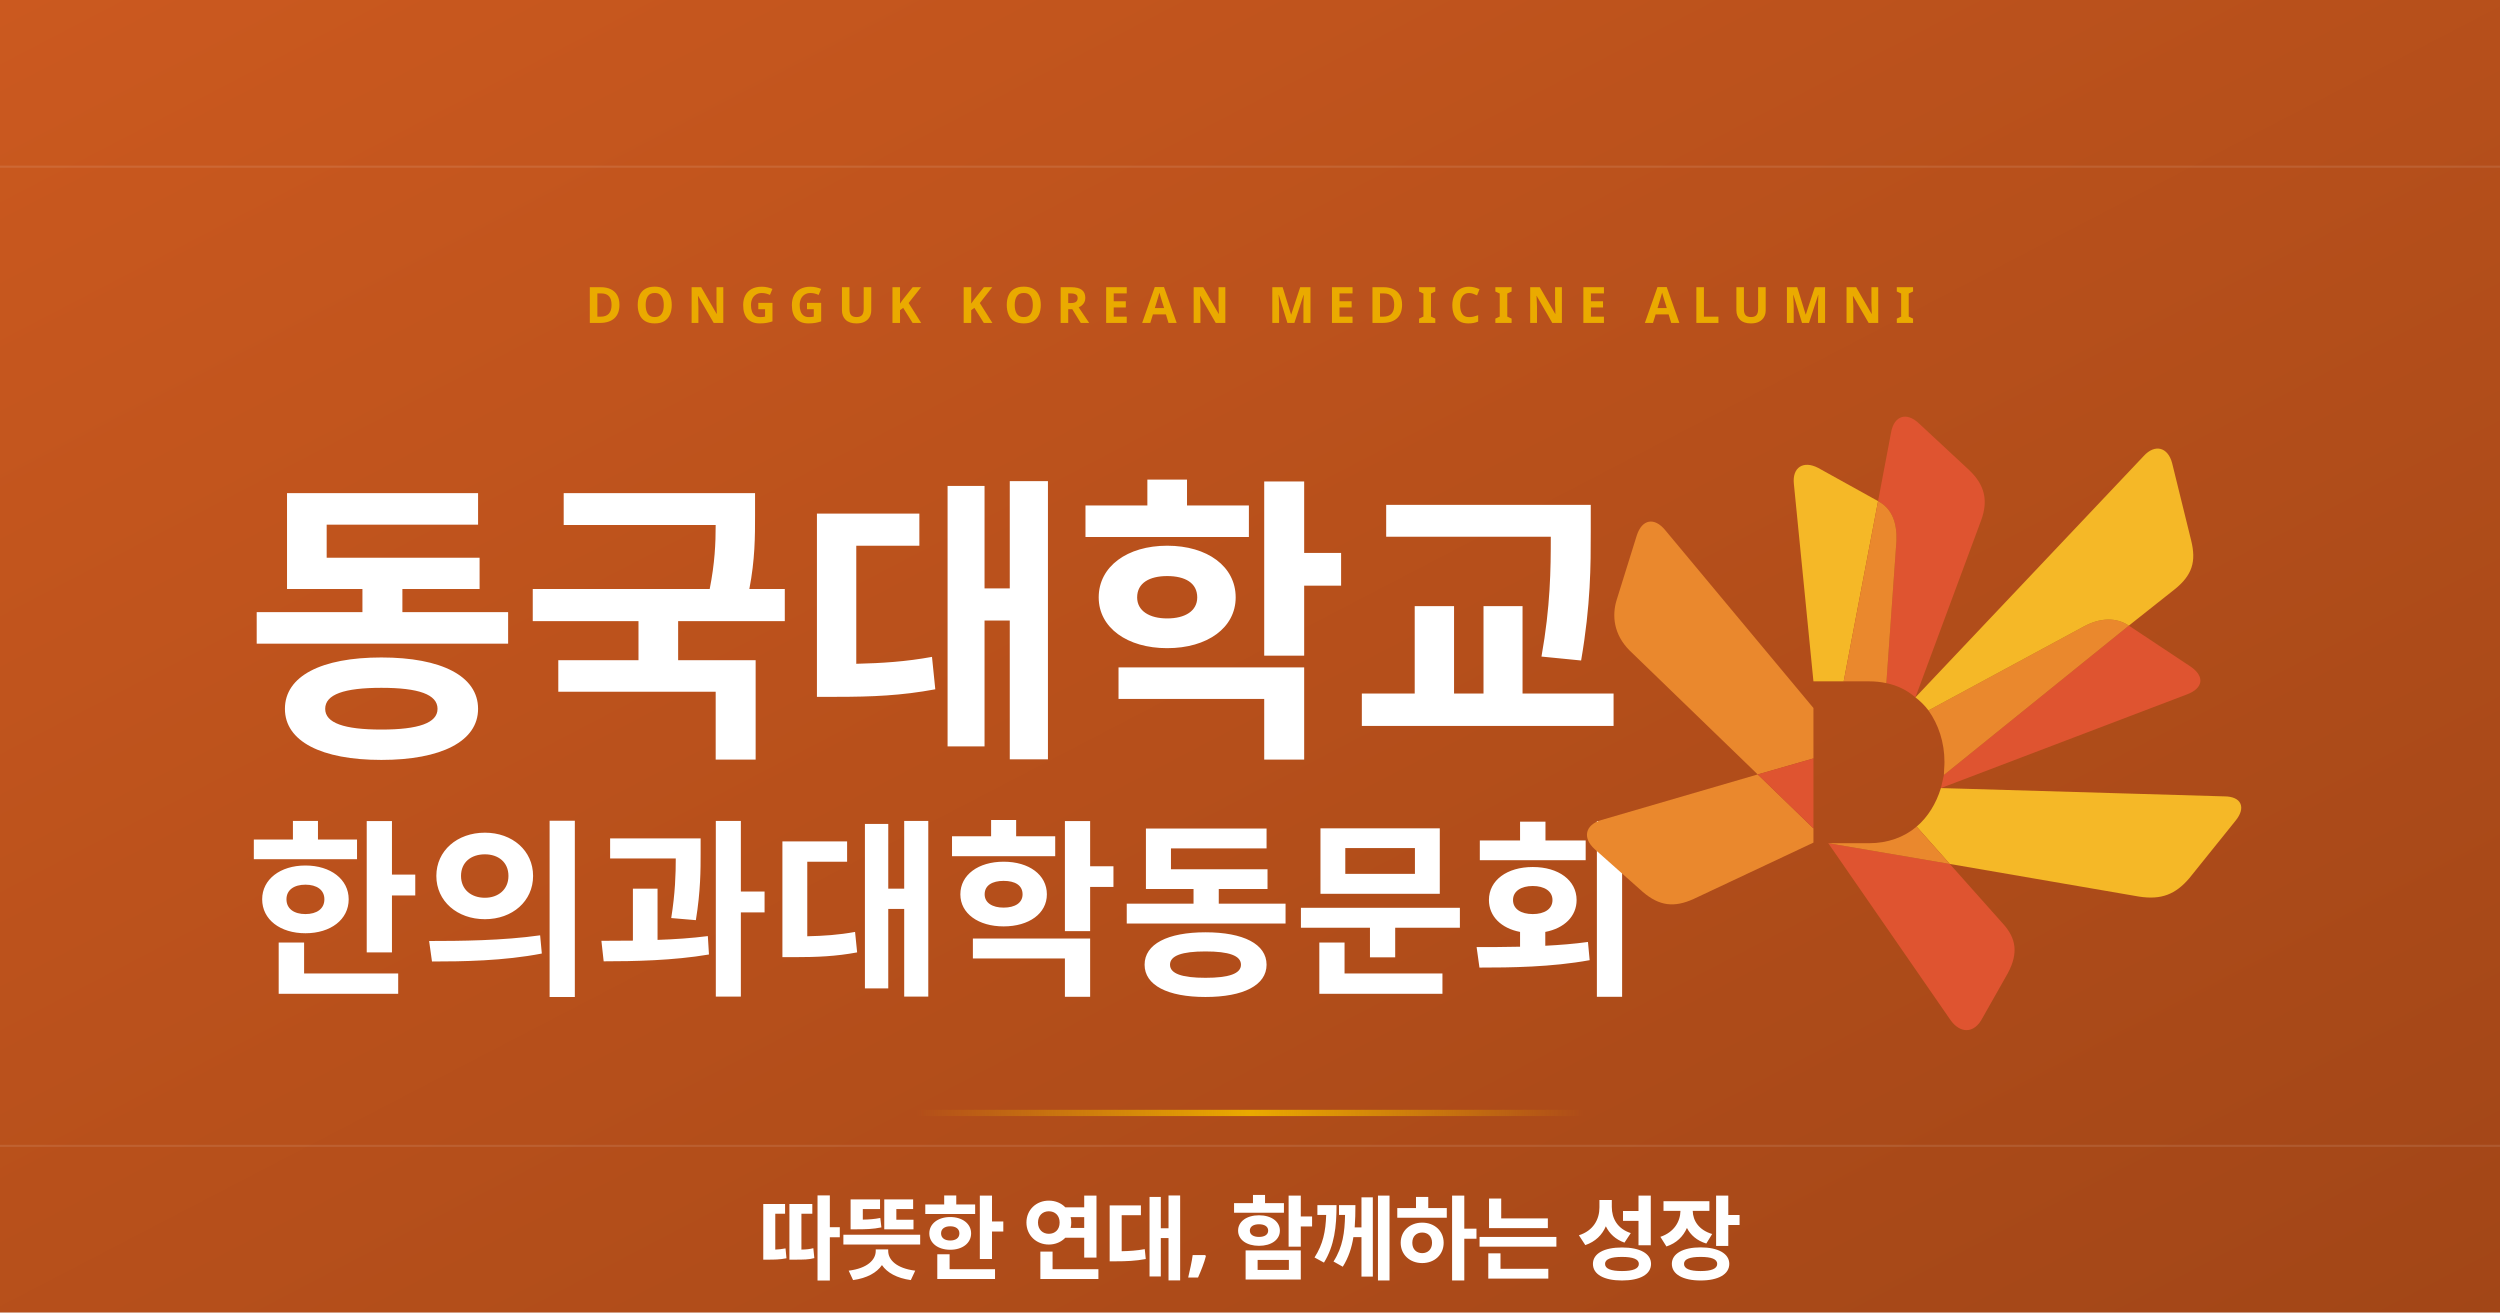
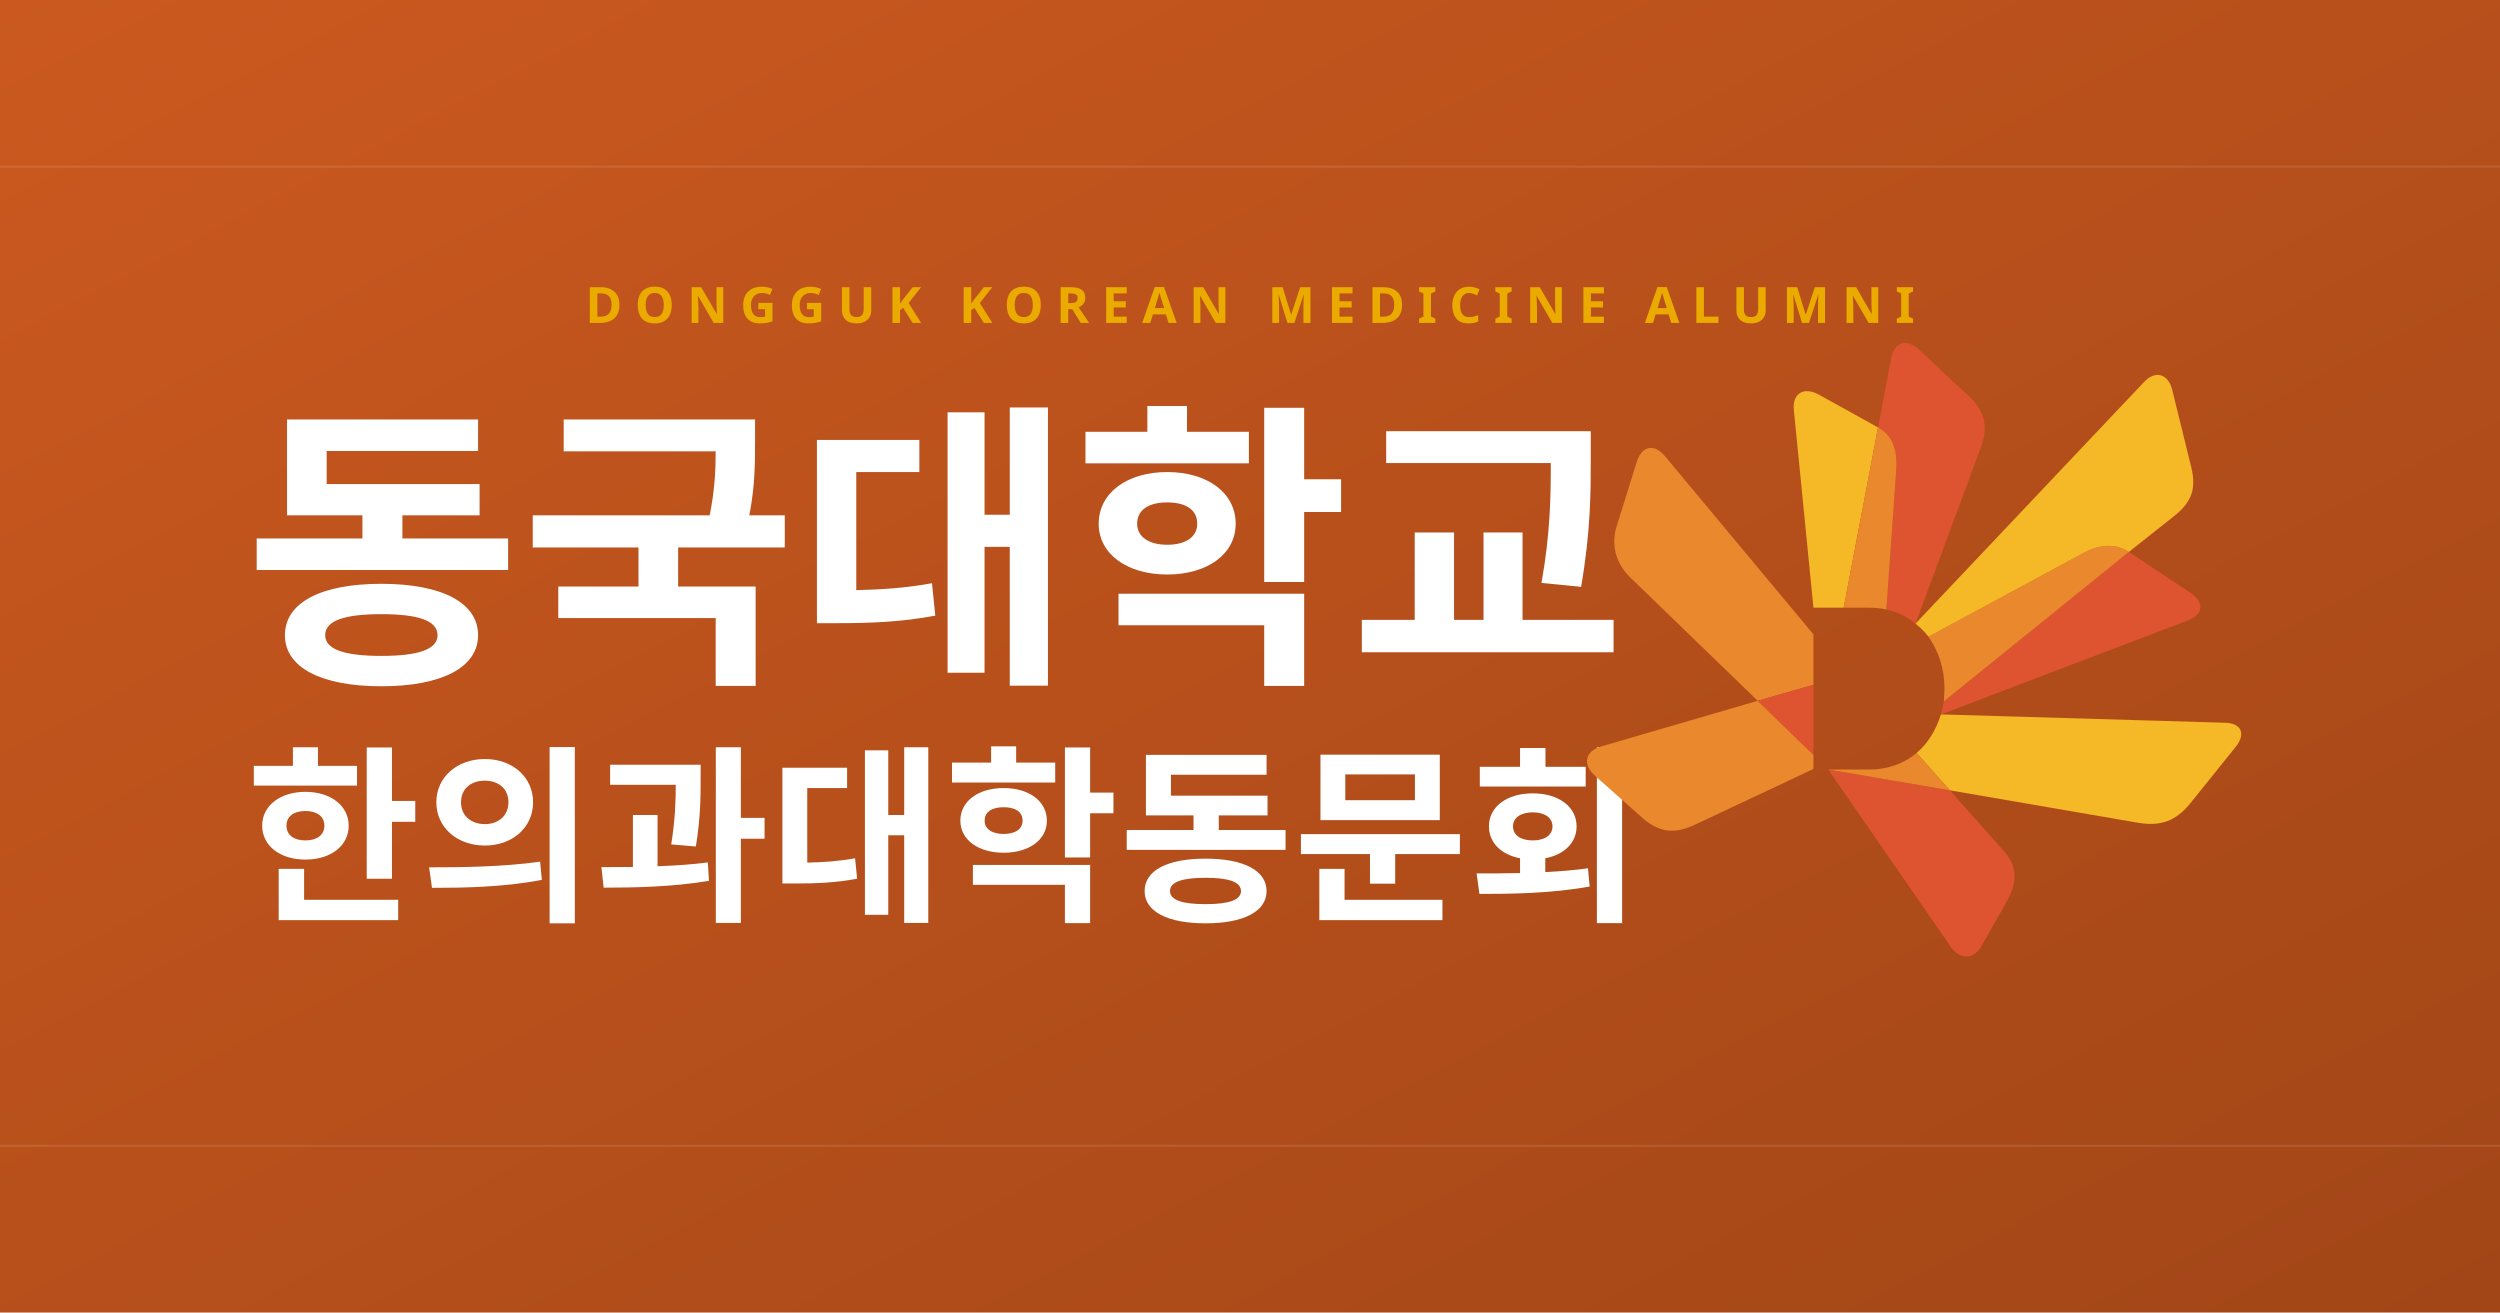
<svg xmlns="http://www.w3.org/2000/svg" width="1200" height="630" viewBox="0 0 1200 630">
  <defs>
    <linearGradient id="bg" x1="0" y1="0" x2="1" y2="1">
      <stop offset="0" stop-color="#CB591F" />
      <stop offset="1" stop-color="#A24617" />
    </linearGradient>
-     <linearGradient id="divider" x1="0" y1="0" x2="1" y2="0">
-       <stop offset="0" stop-color="#EAAA00" stop-opacity="0" />
-       <stop offset="0.5" stop-color="#EAAA00" stop-opacity="1" />
-       <stop offset="1" stop-color="#EAAA00" stop-opacity="0" />
-     </linearGradient>
  </defs>
  <rect width="1200" height="630" fill="url(#bg)" />
  <line x1="0" y1="80" x2="1200" y2="80" stroke="#FFFFFF" stroke-opacity="0.10" stroke-width="1" />
  <line x1="0" y1="550" x2="1200" y2="550" stroke="#FFFFFF" stroke-opacity="0.10" stroke-width="1" />
  <text x="600" y="155" text-anchor="middle" font-family="Pretendard" font-size="24" font-weight="700" fill="#EAAA00" letter-spacing="6">DONGGUK KOREAN MEDICINE ALUMNI</text>
-   <g transform="translate(120 200) scale(0.9486166)">
+   <g transform="translate(120 164.6443) scale(0.9486166)">
    <text id="text1" xml:space="preserve" x="-2" y="285" font-family="Pretendard" font-size="96" font-weight="700" fill="#ffffff">한의과대학동문회</text>
    <text id="text2" xml:space="preserve" x="-3" y="160" font-family="Pretendard" font-size="152" font-weight="700" fill="#ffffff">동국대학교</text>
    <g id="g1">
      <path id="path1" fill="#ea882d" stroke="none" d="M 762.9 181.031 L 683.7 204.131 C 675.6 206.531 674.1 213.131 680.4 218.831 L 704.7 240.431 C 713.1 247.631 720.6 248.531 730.5 244.031 L 791.1 215.531 L 791.1 208.331 L 762.9 181.031 Z" />
      <path id="path2" fill="#ea882d" stroke="none" d="M 791.1 147.431 L 716.1 57.431 C 710.7 50.831 704.4 51.731 701.7 60.131 L 691.5 92.831 C 689.1 100.631 690 110.231 698.1 118.331 L 762.9 181.031 L 791.1 172.931 L 791.1 147.431 Z" />
      <path id="path3" fill="#df5430" stroke="none" d="M 791.1 172.931 L 762.9 181.031 L 791.1 208.331 L 791.1 172.931 Z" />
      <path id="path4" fill="#df5430" stroke="none" d="M 798.6 215.831 L 860.4 305.231 C 865.2 312.131 872.4 312.431 876.6 304.331 L 889.5 281.531 C 894.9 271.331 893.7 263.831 886.8 256.331 L 860.1 226.331 L 798.6 215.831 Z" />
      <path id="path5" fill="#f5b827" stroke="none" d="M 860.1 226.331 L 955.8 242.831 C 967.2 244.631 974.4 241.631 981.3 233.531 L 1004.7 204.431 C 1010.1 197.831 1007.7 192.131 999 192.131 L 855.6 187.931 C 853.2 195.731 849 202.631 843.3 207.431 L 860.1 226.331 Z" />
      <path id="path6" fill="#df5430" stroke="none" d="M 980.1 140.531 C 988.2 137.531 989.4 131.531 981.9 126.431 L 950.7 105.731 L 857.1 181.331 C 856.5 183.731 856.2 185.831 855.6 187.931 L 980.1 140.531 Z" />
      <path id="path7" fill="#ea882d" stroke="none" d="M 950.7 105.731 C 944.4 101.531 936.3 101.531 927.6 106.331 L 849.3 148.631 C 854.4 155.831 857.4 164.831 857.4 174.731 C 857.4 177.131 857.1 179.231 857.1 181.331 L 950.7 105.731 Z" />
      <path id="path8" fill="#f5b827" stroke="none" d="M 927.6 106.331 C 936.3 101.531 944.4 101.531 950.7 105.731 L 973.8 87.431 C 982.8 80.231 984.9 73.331 982.2 62.531 L 972.6 23.531 C 970.5 15.431 963.9 13.631 958.2 19.931 L 842.7 142.031 C 845.1 143.831 847.5 146.231 849.3 148.631 L 927.6 106.331 Z" />
      <path id="path9" fill="#df5430" stroke="none" d="M 876 52.331 C 879.6 42.431 877.8 34.631 870 27.131 L 844.5 3.431 C 838.2 -2.569 831.9 -0.469 830.4 7.931 L 823.8 42.731 C 831 46.631 833.4 53.831 833.1 62.831 L 828 134.831 C 833.7 136.031 838.5 138.431 842.7 142.031 L 876 52.331 Z" />
      <path id="path10" fill="#f5b827" stroke="none" d="M 793.5 25.931 C 786 22.031 780.3 25.631 781.2 34.031 L 791.1 133.931 L 806.4 133.931 L 823.8 42.731 L 793.5 25.931 Z" />
      <path id="path11" fill="#ea882d" stroke="none" d="M 833.1 62.831 C 833.4 53.831 831 46.631 823.8 42.731 L 806.4 133.931 L 819.3 133.931 C 822.3 133.931 825.3 134.231 828 134.831 L 833.1 62.831 Z" />
      <path id="path12" fill="#ea882d" stroke="none" d="M 843.3 207.431 C 837 212.831 828.6 215.831 819.3 215.831 L 798.6 215.831 L 860.1 226.331 L 843.3 207.431 Z" />
    </g>
  </g>
-   <rect x="440" y="532.711" width="320" height="3" fill="url(#divider)" />
-   <text x="600" y="610.711" text-anchor="middle" font-family="Pretendard" font-size="44" font-weight="600" fill="#FFFFFF" letter-spacing="-1.2">따뜻한 연대, 함께하는 성장</text>
</svg>
